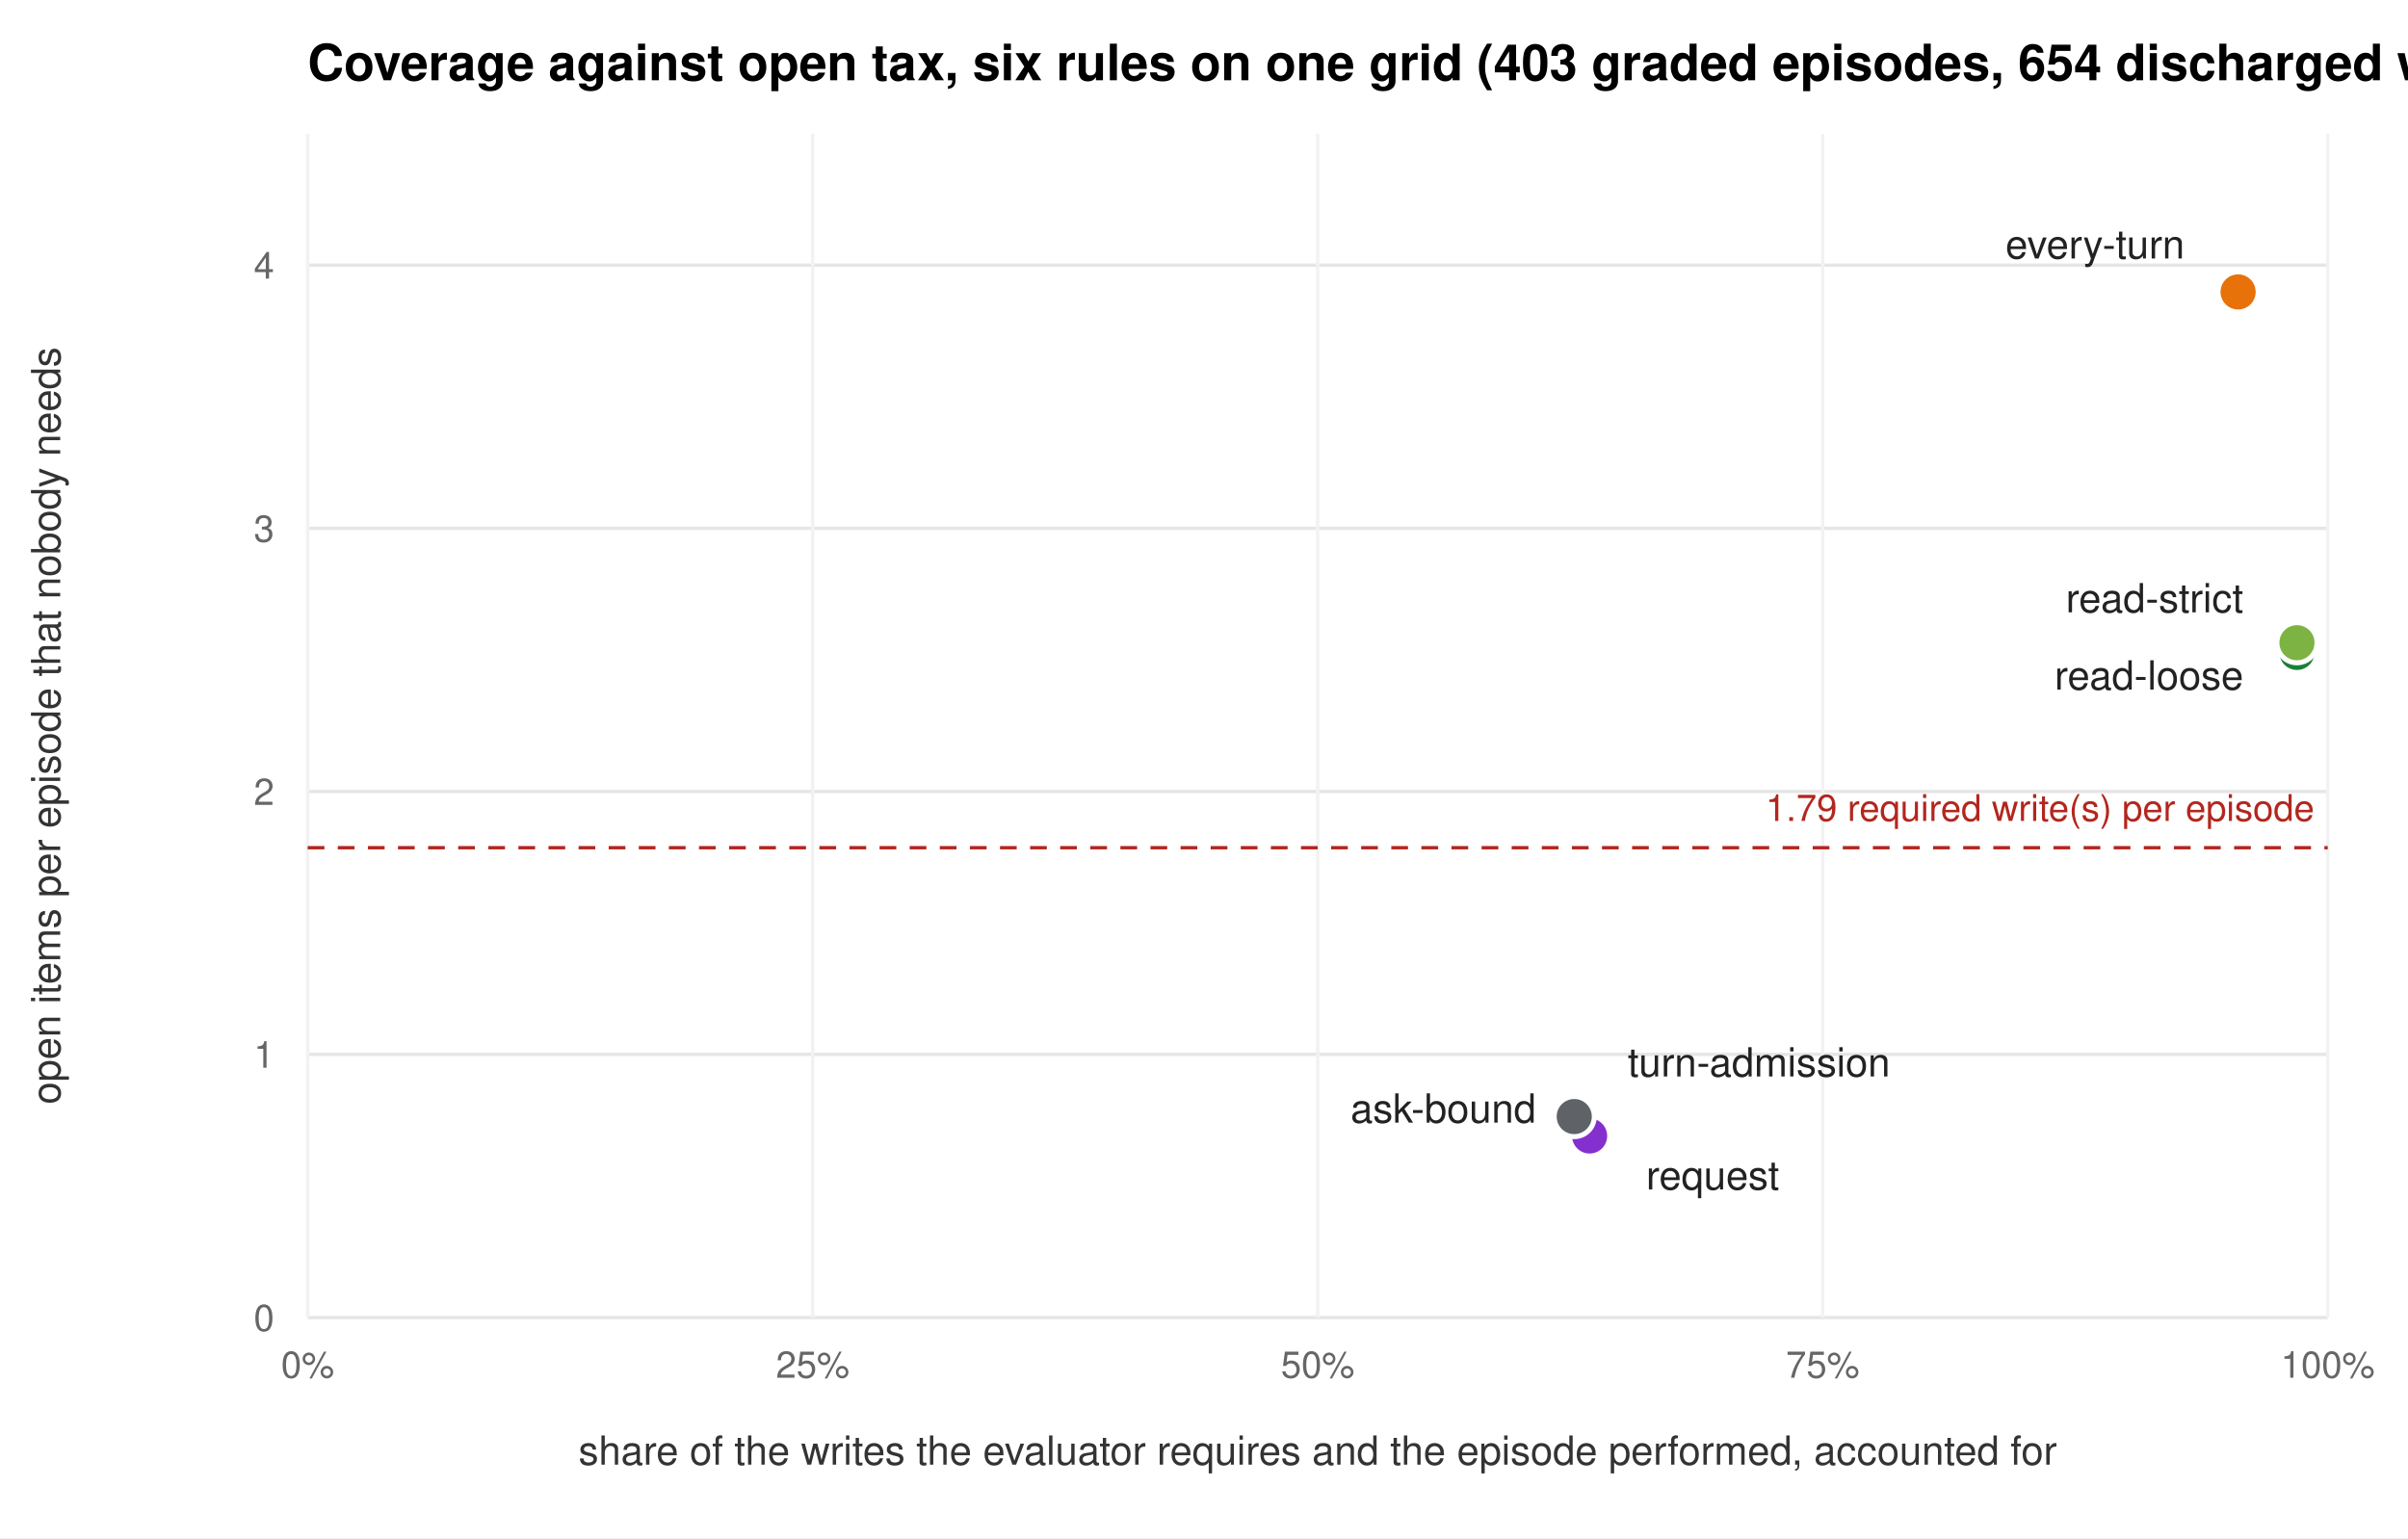
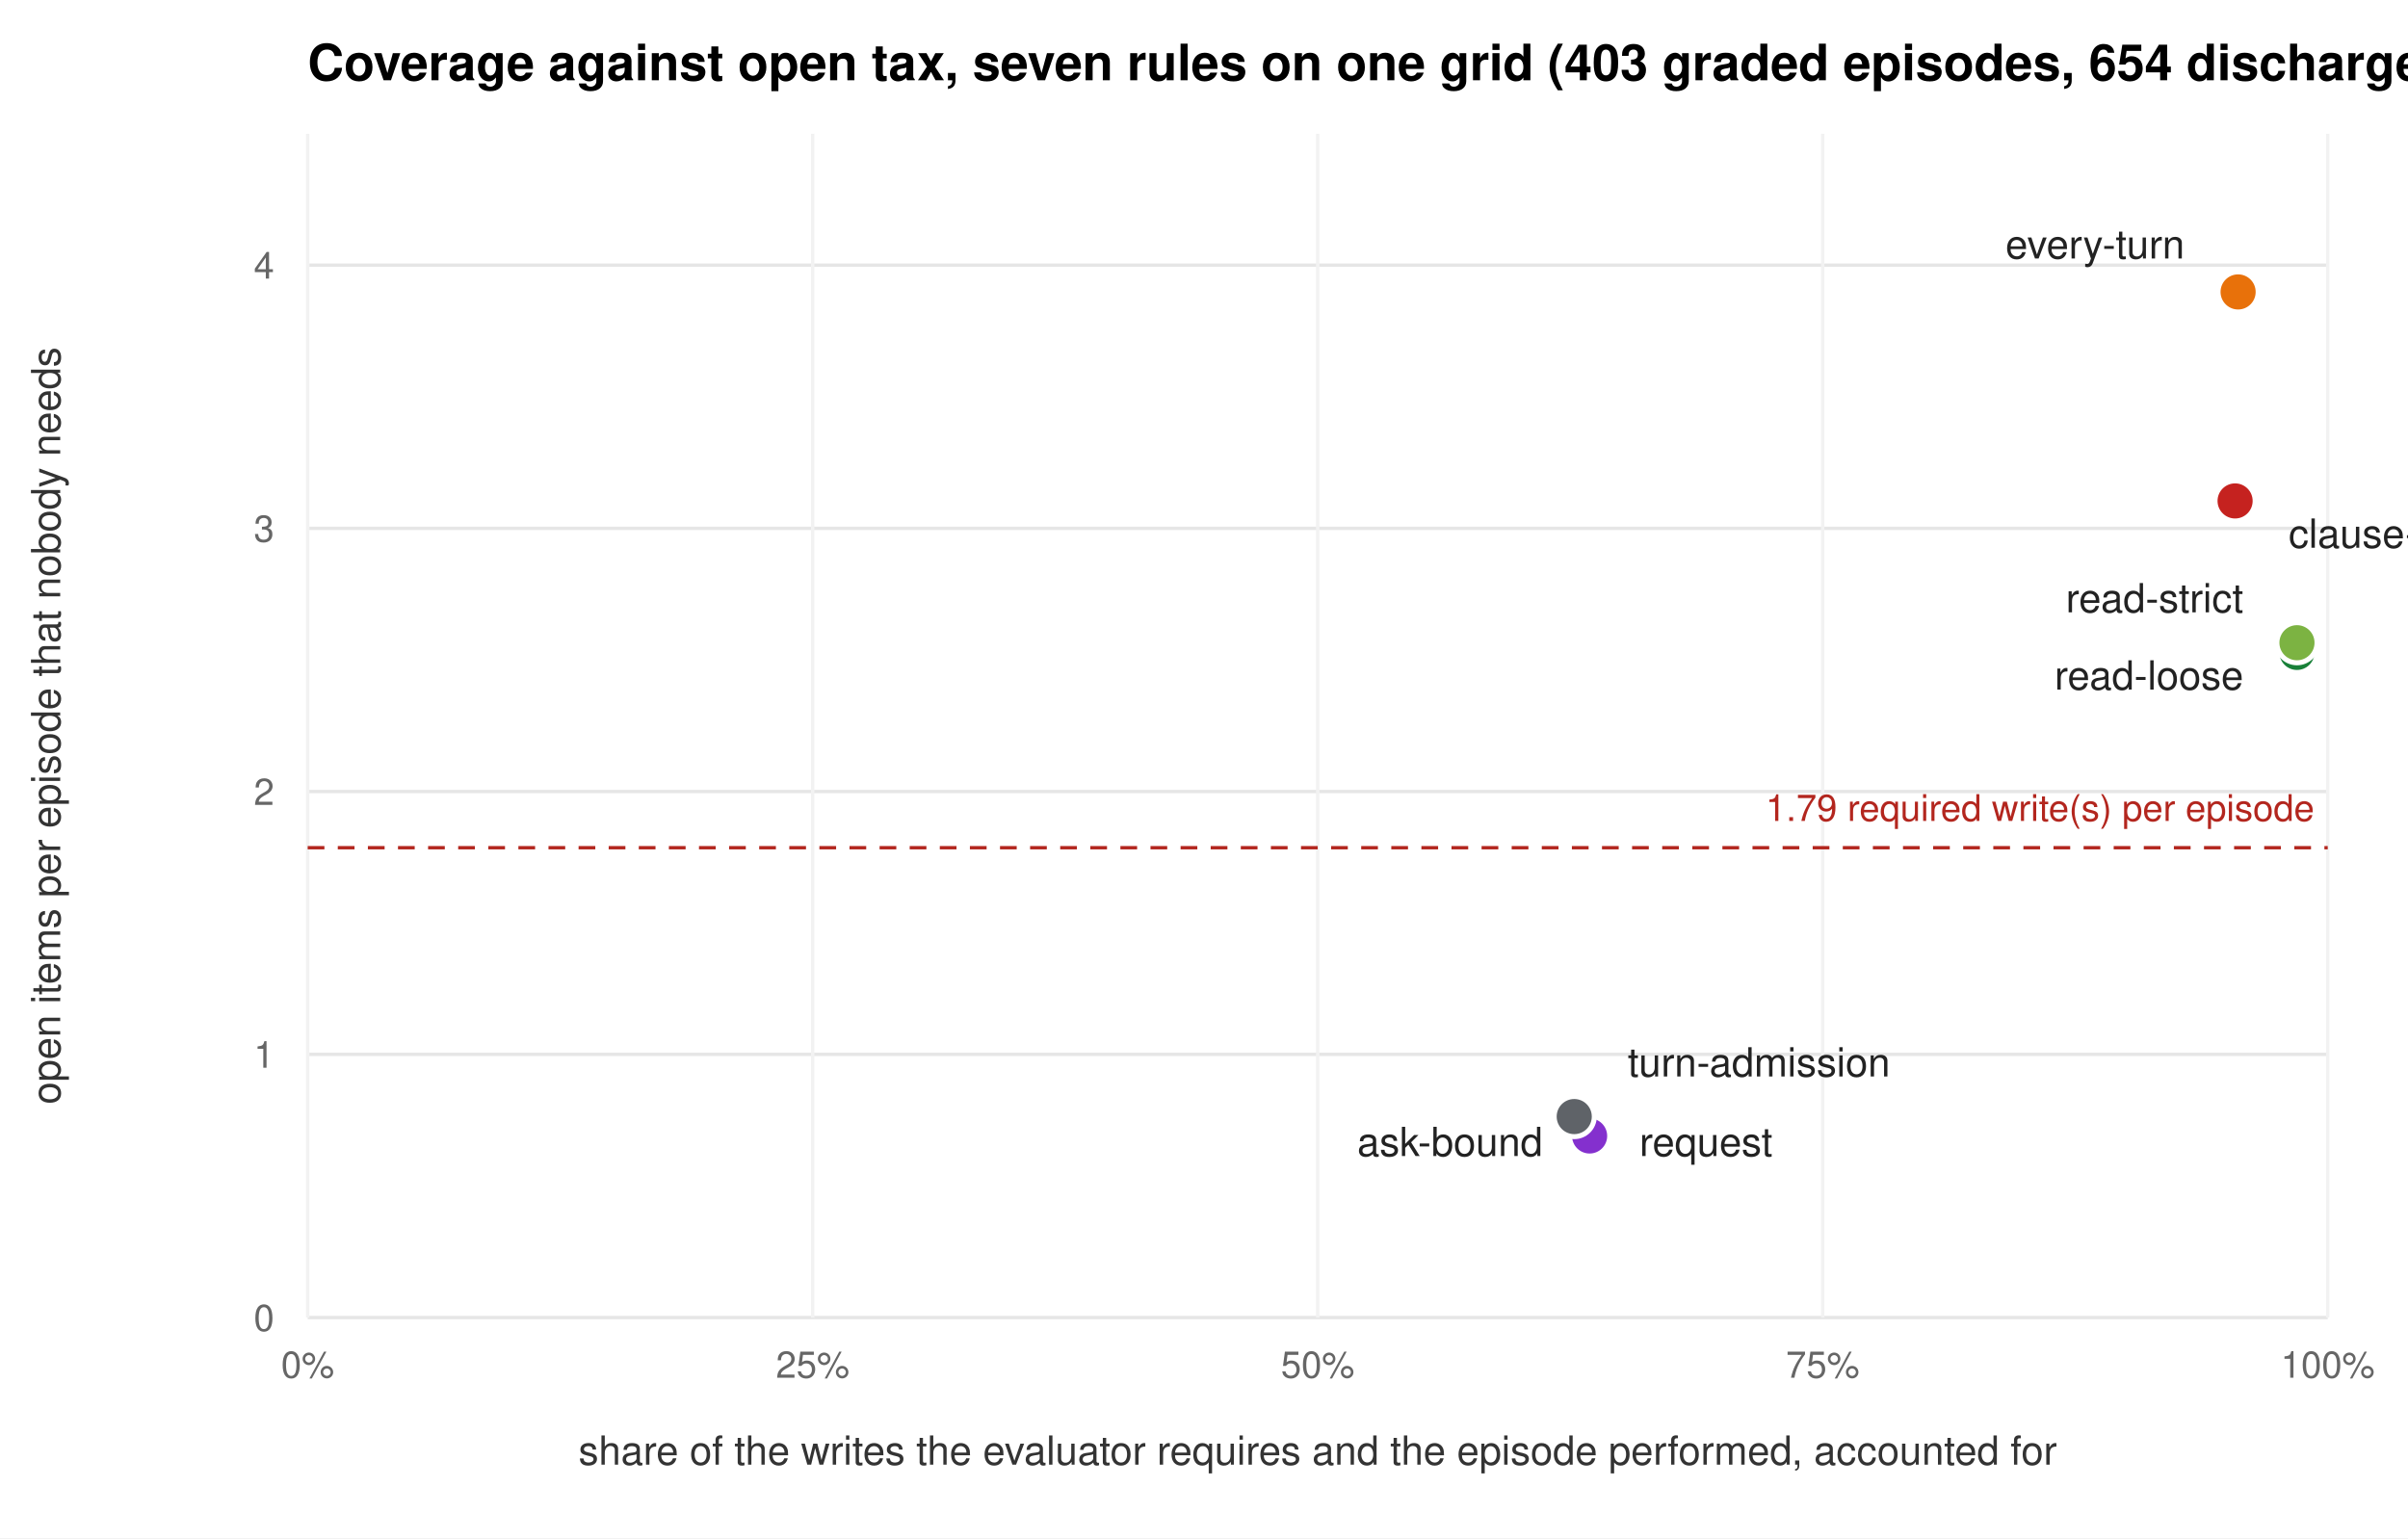
- <svg xmlns="http://www.w3.org/2000/svg" width="720" height="460" viewBox="0 0 720 460" role="img" aria-label="Coverage against open tax for five working-memory rules">
+ <svg xmlns="http://www.w3.org/2000/svg" width="720" height="460" viewBox="0 0 720 460" role="img" aria-label="Coverage against open tax for seven working-memory rules">
  <rect width="100%" height="100%" fill="#ffffff" />
-   <text x="92" y="24" font-family="Helvetica,Arial" font-size="15" font-weight="600">Coverage against open tax, six rules on one grid (403 graded episodes, 654 discharged writes)</text>
+   <text x="92" y="24" font-family="Helvetica,Arial" font-size="15" font-weight="600">Coverage against open tax, seven rules on one grid (403 graded episodes, 654 discharged writes)</text>
  <line x1="92" y1="394.0" x2="696" y2="394.0" stroke="#e6e6e6" />
  <text x="82" y="398.0" text-anchor="end" font-family="Helvetica,Arial" font-size="11" fill="#666">0</text>
  <line x1="92" y1="315.3" x2="696" y2="315.3" stroke="#e6e6e6" />
  <text x="82" y="319.3" text-anchor="end" font-family="Helvetica,Arial" font-size="11" fill="#666">1</text>
  <line x1="92" y1="236.7" x2="696" y2="236.7" stroke="#e6e6e6" />
  <text x="82" y="240.7" text-anchor="end" font-family="Helvetica,Arial" font-size="11" fill="#666">2</text>
  <line x1="92" y1="158.0" x2="696" y2="158.0" stroke="#e6e6e6" />
  <text x="82" y="162.0" text-anchor="end" font-family="Helvetica,Arial" font-size="11" fill="#666">3</text>
  <line x1="92" y1="79.3" x2="696" y2="79.3" stroke="#e6e6e6" />
  <text x="82" y="83.3" text-anchor="end" font-family="Helvetica,Arial" font-size="11" fill="#666">4</text>
  <line x1="92.0" y1="40" x2="92.0" y2="394" stroke="#f2f2f2" />
  <text x="92.0" y="412" text-anchor="middle" font-family="Helvetica,Arial" font-size="11" fill="#666">0%</text>
  <line x1="243.0" y1="40" x2="243.0" y2="394" stroke="#f2f2f2" />
  <text x="243.0" y="412" text-anchor="middle" font-family="Helvetica,Arial" font-size="11" fill="#666">25%</text>
  <line x1="394.0" y1="40" x2="394.0" y2="394" stroke="#f2f2f2" />
  <text x="394.0" y="412" text-anchor="middle" font-family="Helvetica,Arial" font-size="11" fill="#666">50%</text>
  <line x1="545.0" y1="40" x2="545.0" y2="394" stroke="#f2f2f2" />
  <text x="545.0" y="412" text-anchor="middle" font-family="Helvetica,Arial" font-size="11" fill="#666">75%</text>
  <line x1="696.0" y1="40" x2="696.0" y2="394" stroke="#f2f2f2" />
  <text x="696.0" y="412" text-anchor="middle" font-family="Helvetica,Arial" font-size="11" fill="#666">100%</text>
  <line x1="92" y1="253.5" x2="696" y2="253.5" stroke="#b3261e" stroke-dasharray="5 4" />
  <text x="692" y="245.5" text-anchor="end" font-family="Helvetica,Arial" font-size="11" fill="#b3261e">1.79 required write(s) per episode</text>
  <circle cx="476.2" cy="339.7" r="6" fill="#1a73e8" stroke="#ffffff" stroke-width="1.5" />
-   <text x="492.2" y="355.7" text-anchor="start" font-family="Helvetica,Arial" font-size="12" fill="#222">request</text>
+   <text x="490.2" y="345.7" text-anchor="start" font-family="Helvetica,Arial" font-size="12" fill="#222">request</text>
  <circle cx="686.8" cy="195.1" r="6" fill="#188038" stroke="#ffffff" stroke-width="1.5" />
  <text x="670.8" y="183.1" text-anchor="end" font-family="Helvetica,Arial" font-size="12" fill="#222">read-strict</text>
  <circle cx="686.8" cy="192.2" r="6" fill="#7cb342" stroke="#ffffff" stroke-width="1.5" />
  <text x="670.8" y="206.2" text-anchor="end" font-family="Helvetica,Arial" font-size="12" fill="#222">read-loose</text>
  <circle cx="475.3" cy="339.7" r="6" fill="#8430ce" stroke="#ffffff" stroke-width="1.5" />
-   <text x="459.3" y="335.7" text-anchor="end" font-family="Helvetica,Arial" font-size="12" fill="#222">ask-bound</text>
+   <text x="461.3" y="345.7" text-anchor="end" font-family="Helvetica,Arial" font-size="12" fill="#222">ask-bound</text>
  <circle cx="669.2" cy="87.3" r="6" fill="#e8710a" stroke="#ffffff" stroke-width="1.5" />
  <text x="653.2" y="77.3" text-anchor="end" font-family="Helvetica,Arial" font-size="12" fill="#222">every-turn</text>
  <circle cx="470.7" cy="333.9" r="6" fill="#5f6368" stroke="#ffffff" stroke-width="1.5" />
  <text x="486.7" y="321.9" text-anchor="start" font-family="Helvetica,Arial" font-size="12" fill="#222">turn-admission</text>
+   <circle cx="668.3" cy="149.8" r="6" fill="#c5221f" stroke="#ffffff" stroke-width="1.5" />
+   <text x="684.3" y="163.8" text-anchor="start" font-family="Helvetica,Arial" font-size="12" fill="#222">clause-admission</text>
  <text x="394.0" y="438" text-anchor="middle" font-family="Helvetica,Arial" font-size="12" fill="#333">share of the writes the evaluator requires and the episode performed, accounted for</text>
  <text x="18" y="217.0" text-anchor="middle" font-family="Helvetica,Arial" font-size="12" fill="#333" transform="rotate(-90 18 217.0)">open items per episode that nobody needs</text>
</svg>
